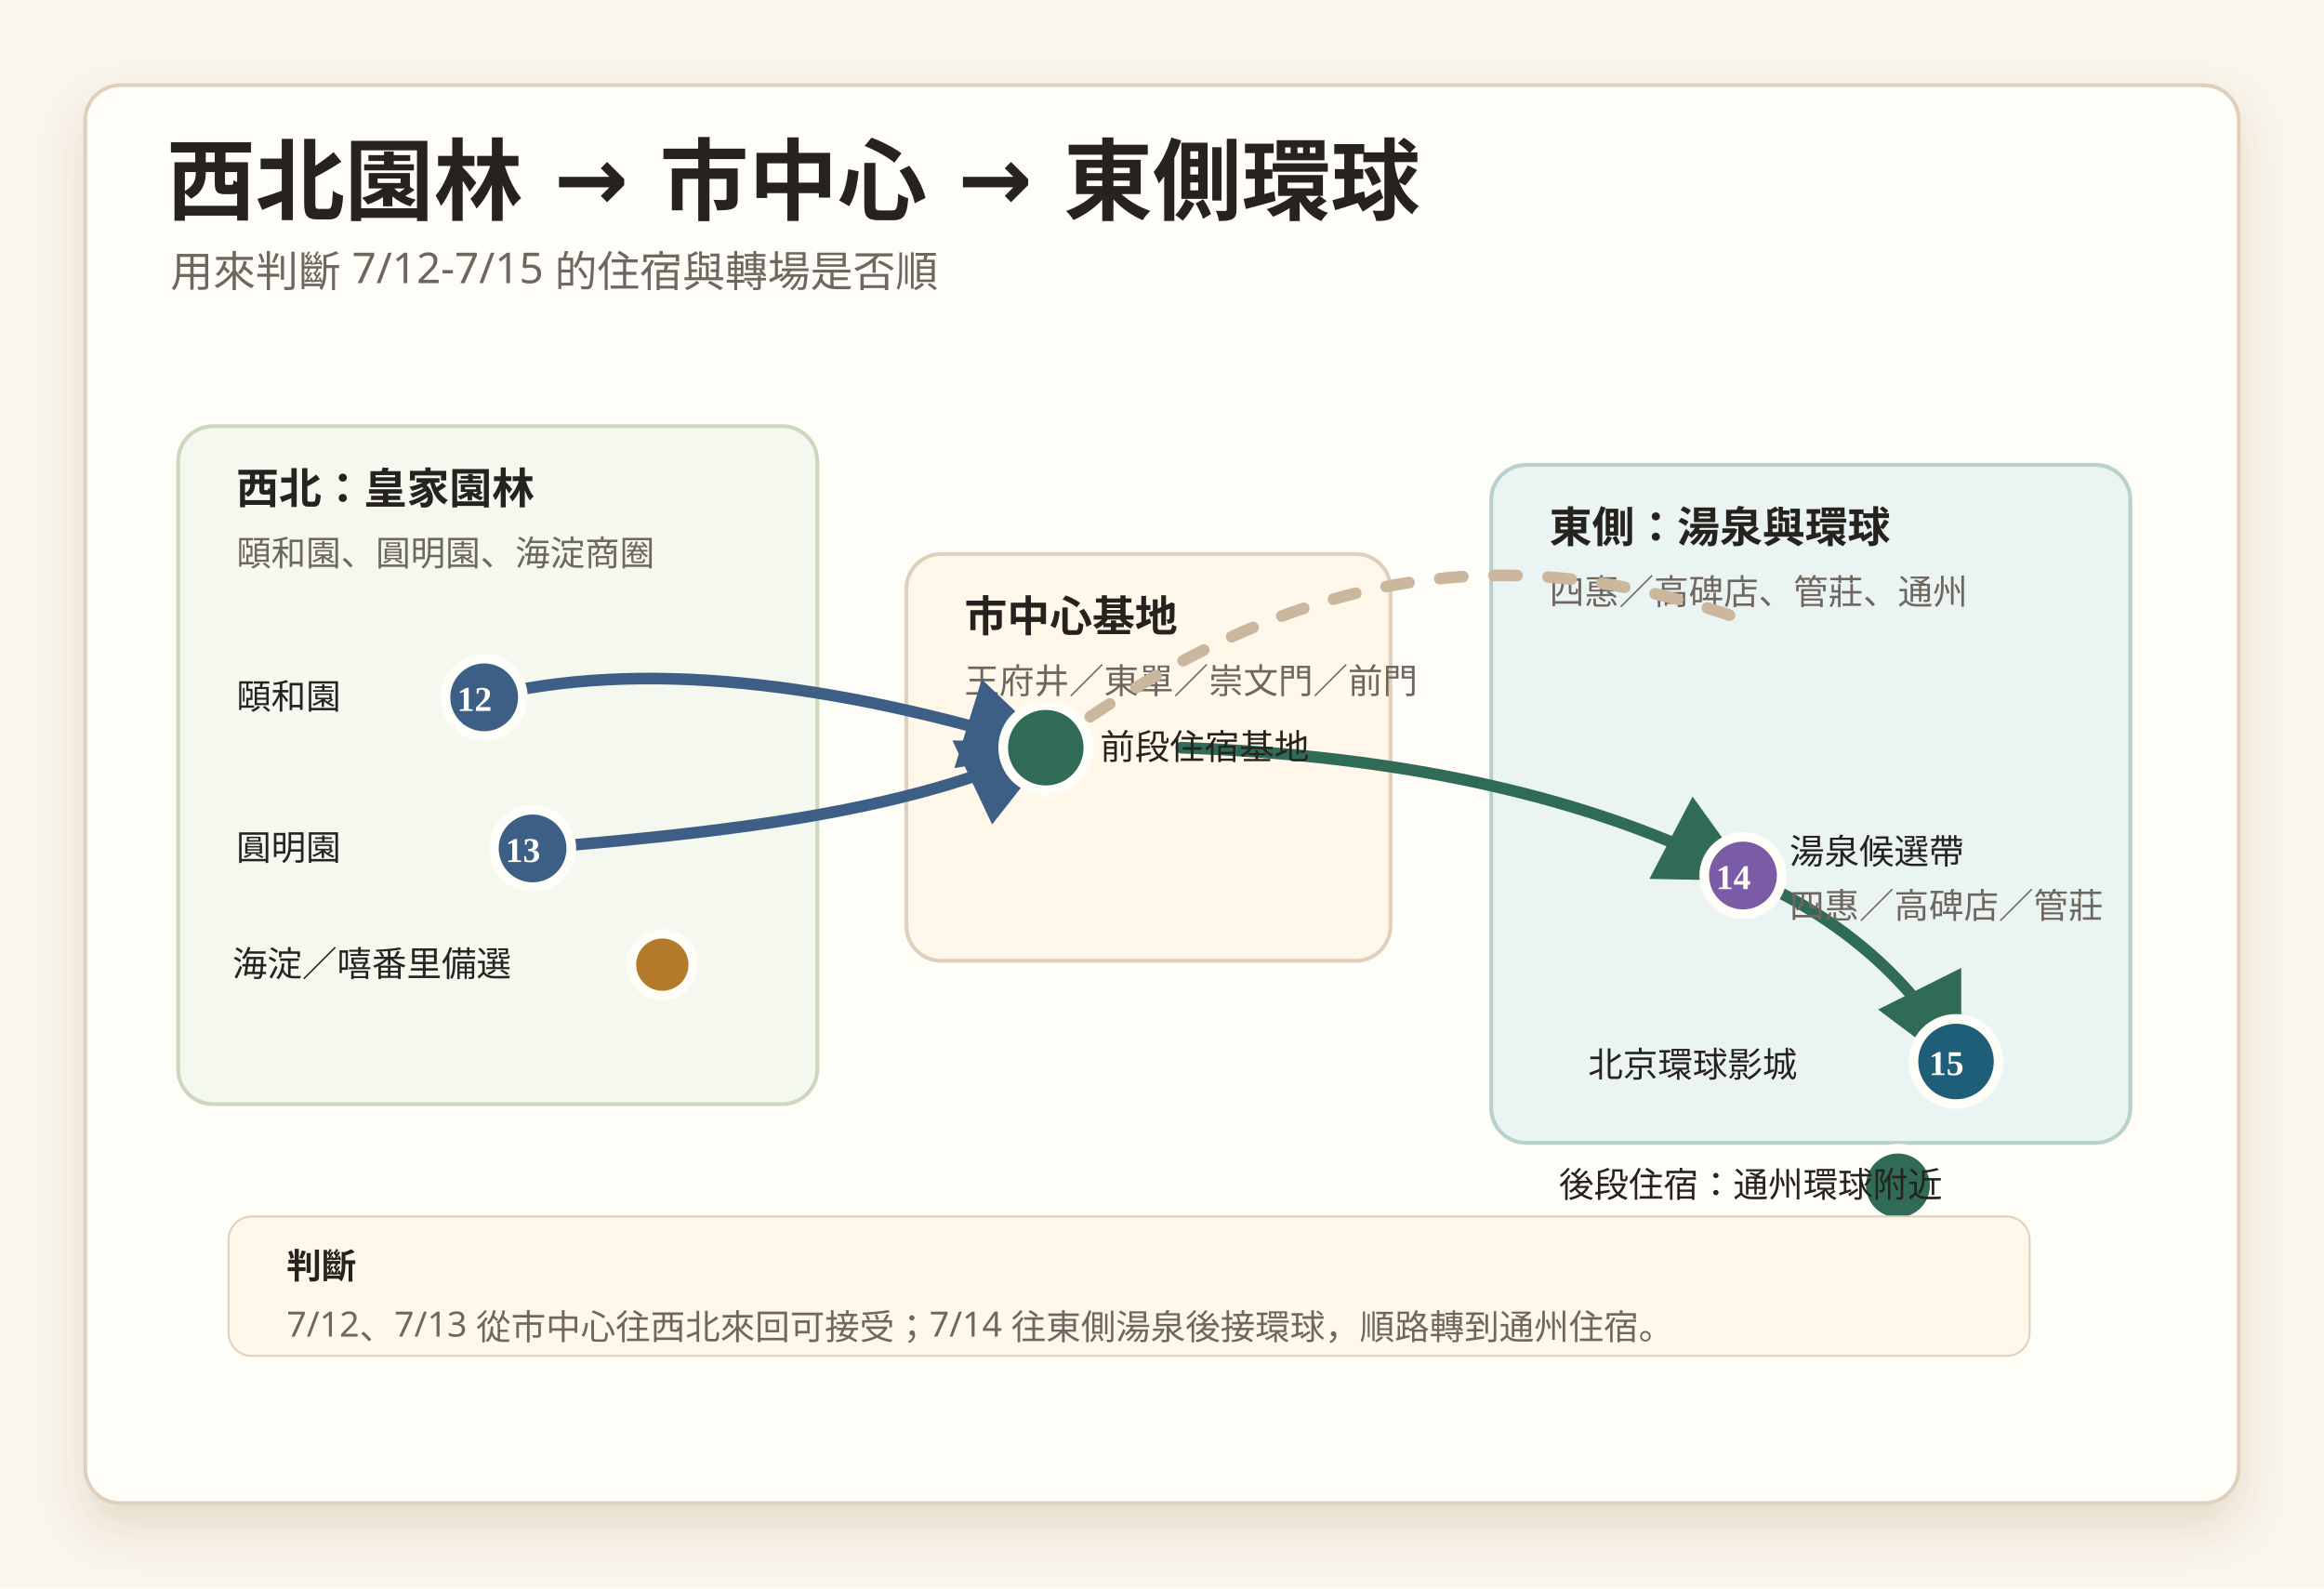
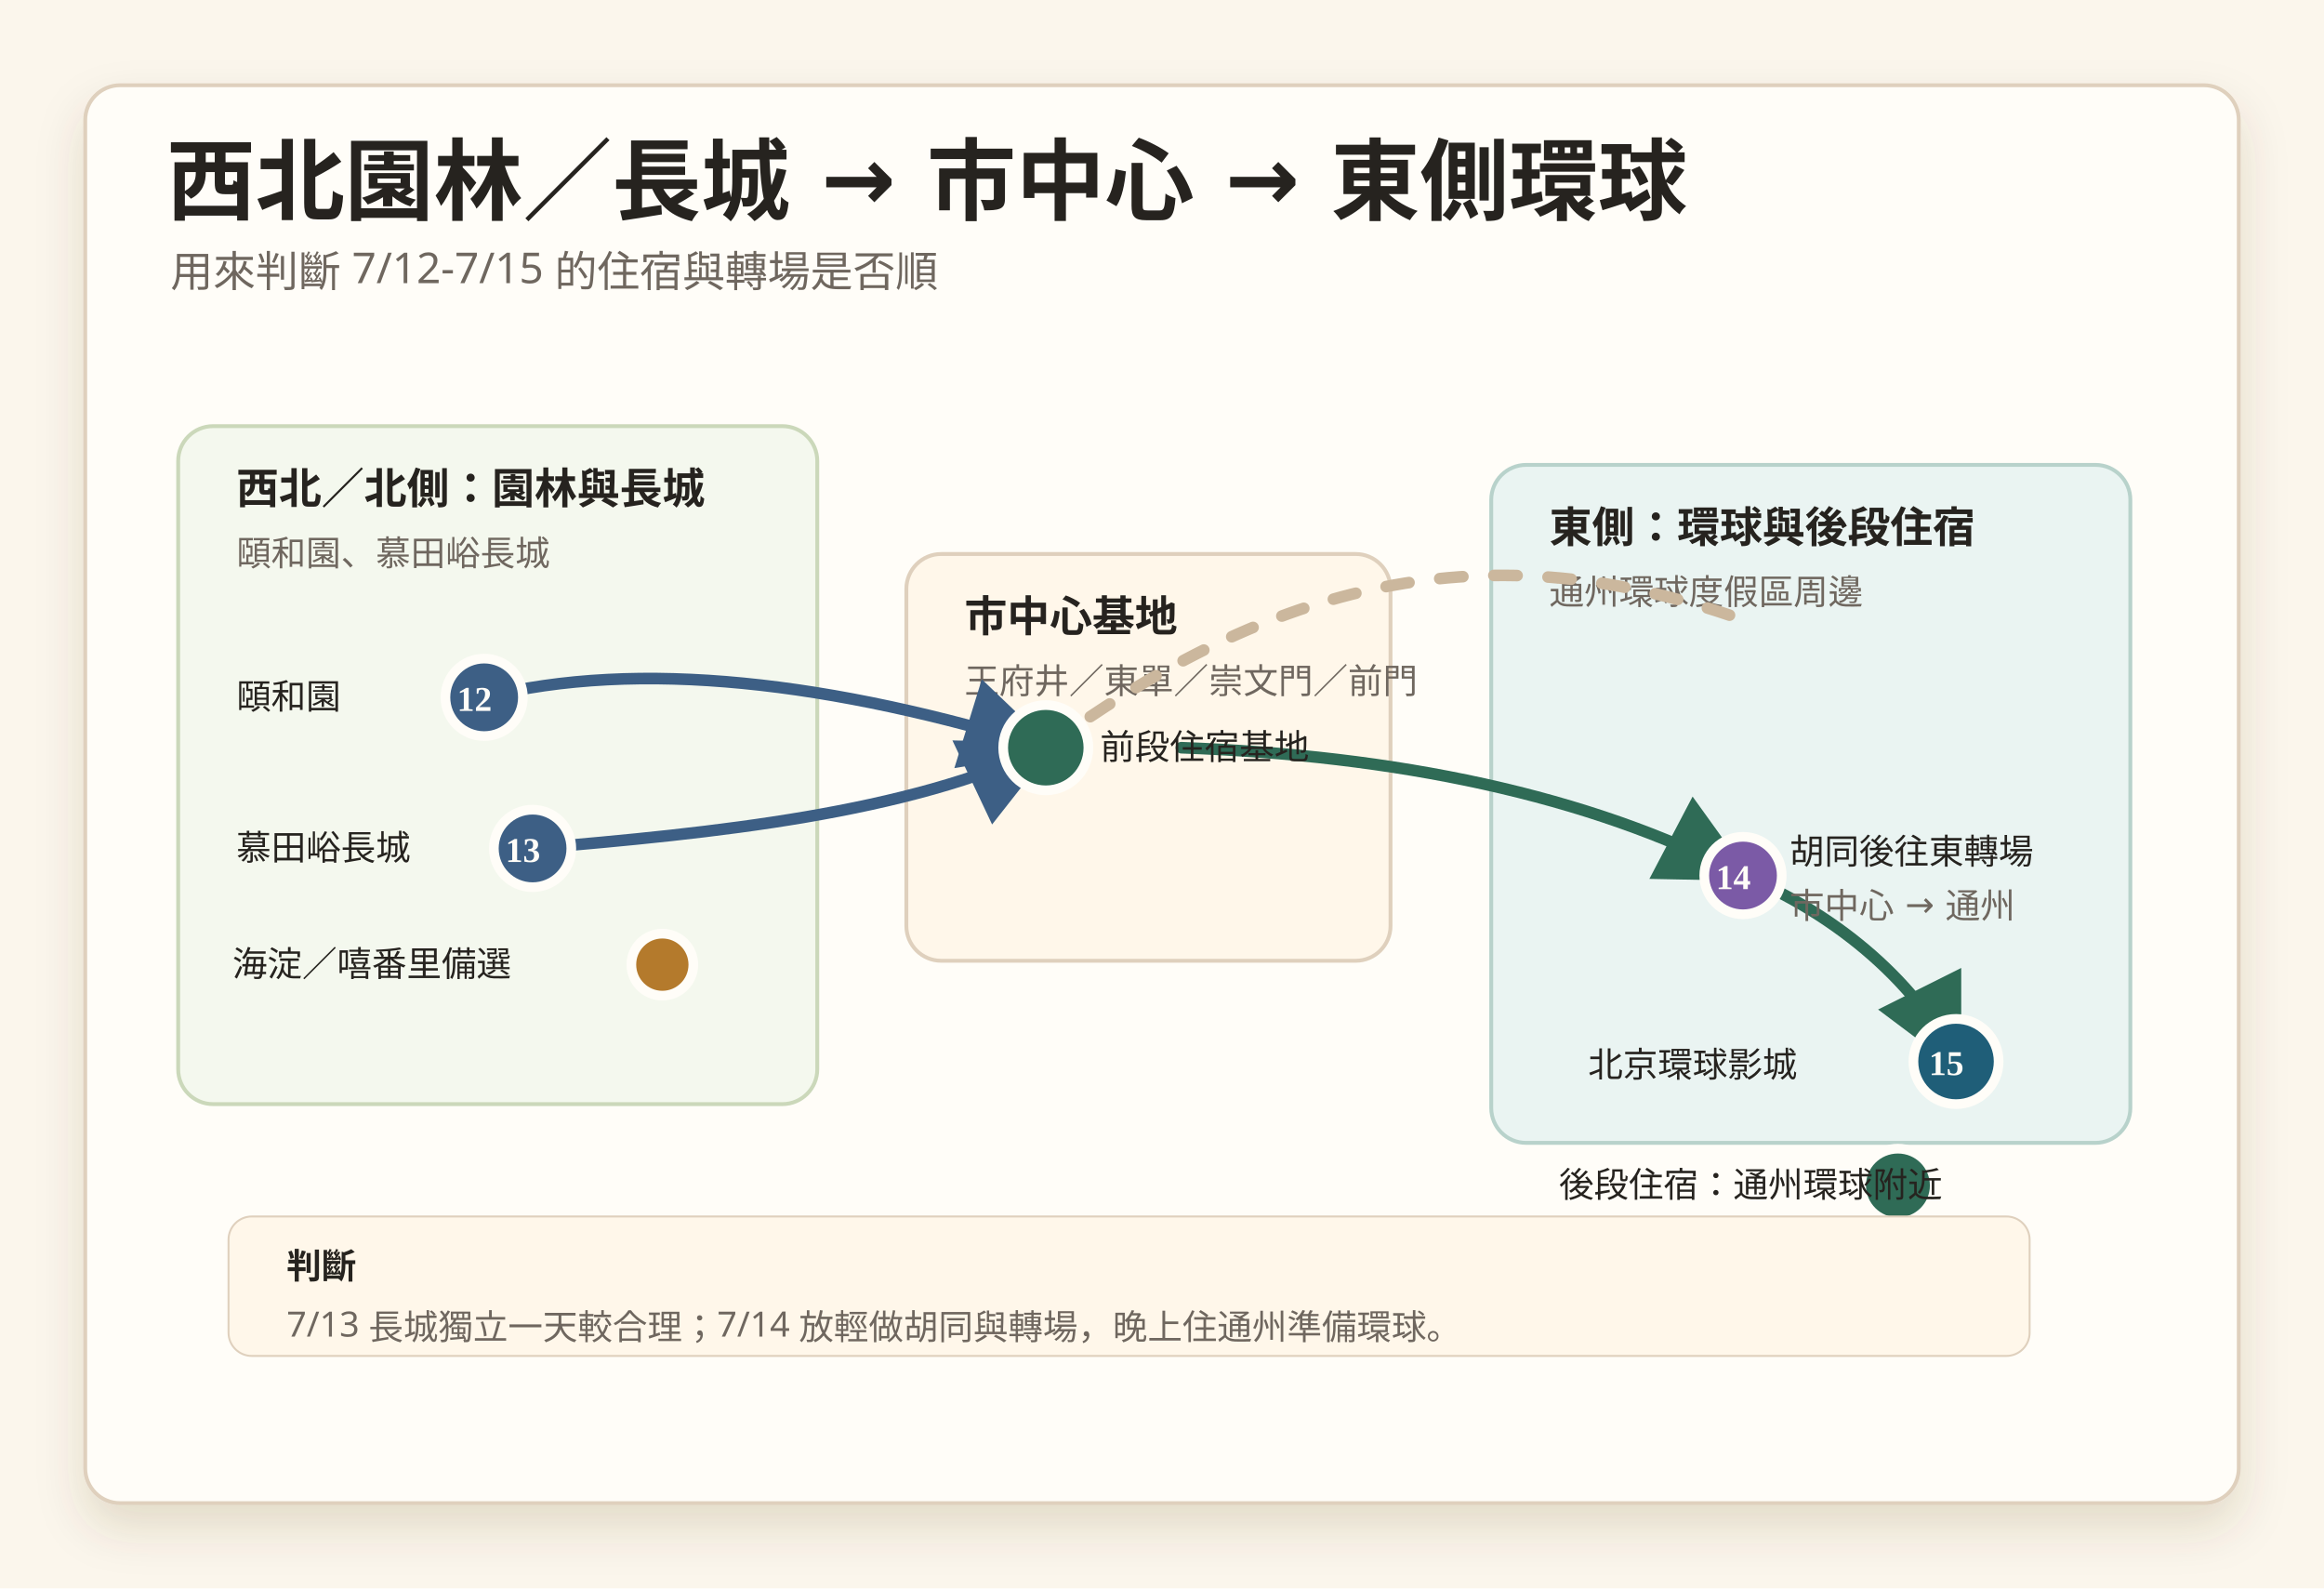
<svg xmlns="http://www.w3.org/2000/svg" width="1200" height="820" viewBox="0 0 1200 820" role="img" aria-labelledby="title desc">
  <defs>
    <style>
      .bg{fill:#fbf6ec}.panel{fill:#fffdf8;stroke:#dfd0bd;stroke-width:2}.line{fill:none;stroke:#cbb79d;stroke-width:6;stroke-linecap:round;stroke-dasharray:12 16}.west{fill:none;stroke:#3d5f85;stroke-width:6;stroke-linecap:round;stroke-linejoin:round}.east{fill:none;stroke:#2f6b56;stroke-width:6;stroke-linecap:round;stroke-linejoin:round}.label{font-family:"PingFang TC","Noto Sans TC",sans-serif;fill:#26231f}.muted{fill:#6f675f}.title{font-size:46px;font-weight:800}.small{font-size:22px}.tiny{font-size:18px}.node{stroke:#fffdf8;stroke-width:5}.stay{fill:#2f6b56}.park{fill:#3d5f85}.spa{fill:#7b5aa6}.universal{fill:#1f5e78}.shop{fill:#b47a2c}.day{font-size:18px;font-weight:800;fill:#fffdf8}.zone{fill:#f4f8ee;stroke:#cbd8ba;stroke-width:2}.eastzone{fill:#eaf4f2;stroke:#b8d2cb;stroke-width:2}.shadow{filter:url(#shadow)}
    </style>
    <filter id="shadow" x="-20%" y="-20%" width="140%" height="140%">
      <feDropShadow dx="0" dy="12" stdDeviation="12" flood-color="#5c3d20" flood-opacity=".15" />
    </filter>
    <marker id="arrowBlue" markerWidth="12" markerHeight="12" refX="9" refY="6" orient="auto" markerUnits="strokeWidth">
      <path d="M2,2 L10,6 L2,10 Z" fill="#3d5f85" />
    </marker>
    <marker id="arrowGreen" markerWidth="12" markerHeight="12" refX="9" refY="6" orient="auto" markerUnits="strokeWidth">
      <path d="M2,2 L10,6 L2,10 Z" fill="#2f6b56" />
    </marker>
  </defs>
  <rect class="bg" width="1200" height="820" />
  <rect x="44" y="44" width="1112" height="732" rx="18" class="panel shadow" />
-   <text x="86" y="110" class="label title">西北園林 → 市中心 → 東側環球</text>
+   <text x="86" y="110" class="label title">西北園林／長城 → 市中心 → 東側環球</text>
  <text x="88" y="148" class="label small muted">用來判斷 7/12-7/15 的住宿與轉場是否順</text>
  <rect x="92" y="220" width="330" height="350" rx="18" class="zone" />
-   <text x="122" y="260" class="label small" font-weight="800">西北：皇家園林</text>
-   <text x="122" y="292" class="label tiny muted">頤和園、圓明園、海淀商圈</text>
+   <text x="122" y="260" class="label small" font-weight="800">西北／北側：園林與長城</text>
+   <text x="122" y="292" class="label tiny muted">頤和園、慕田峪長城</text>
  <rect x="468" y="286" width="250" height="210" rx="18" fill="#fff7ea" stroke="#dfd0bd" stroke-width="2" />
  <text x="498" y="326" class="label small" font-weight="800">市中心基地</text>
  <text x="498" y="358" class="label tiny muted">王府井／東單／崇文門／前門</text>
  <rect x="770" y="240" width="330" height="350" rx="18" class="eastzone" />
-   <text x="800" y="280" class="label small" font-weight="800">東側：湯泉與環球</text>
-   <text x="800" y="312" class="label tiny muted">四惠／高碑店、管莊、通州</text>
+   <text x="800" y="280" class="label small" font-weight="800">東側：環球與後段住宿</text>
+   <text x="800" y="312" class="label tiny muted">通州環球度假區周邊</text>
  <path d="M250 360 C330 340 430 352 540 386" class="west" marker-end="url(#arrowBlue)" />
  <path d="M275 438 C370 430 468 420 540 386" class="west" marker-end="url(#arrowBlue)" />
  <path d="M610 386 C720 390 820 410 900 452" class="east" marker-end="url(#arrowGreen)" />
  <path d="M900 452 C944 470 988 504 1010 548" class="east" marker-end="url(#arrowGreen)" />
  <path d="M540 386 C650 306 760 270 900 320" class="line" />
  <circle cx="250" cy="360" r="20" class="park node" />
  <text x="245" y="367" text-anchor="middle" class="day">12</text>
  <text x="122" y="366" class="label tiny">頤和園</text>
  <circle cx="275" cy="438" r="20" class="park node" />
  <text x="270" y="445" text-anchor="middle" class="day">13</text>
-   <text x="122" y="444" class="label tiny">圓明園</text>
+   <text x="122" y="444" class="label tiny">慕田峪長城</text>
  <circle cx="342" cy="498" r="16" class="shop node" />
  <text x="120" y="504" class="label tiny">海淀／嘻番里備選</text>
  <circle cx="540" cy="386" r="22" class="stay node" />
  <text x="568" y="392" class="label tiny">前段住宿基地</text>
  <circle cx="900" cy="452" r="20" class="spa node" />
  <text x="895" y="459" text-anchor="middle" class="day">14</text>
-   <text x="924" y="446" class="label tiny">湯泉候選帶</text>
-   <text x="924" y="474" class="label tiny muted">四惠／高碑店／管莊</text>
+   <text x="924" y="446" class="label tiny">胡同後往東轉場</text>
+   <text x="924" y="474" class="label tiny muted">市中心 → 通州</text>
  <circle cx="1010" cy="548" r="22" class="universal node" />
  <text x="1005" y="555" text-anchor="middle" class="day">15</text>
  <text x="820" y="556" class="label tiny">北京環球影城</text>
  <circle cx="980" cy="612" r="19" class="stay node" />
  <text x="805" y="618" class="label tiny">後段住宿：通州環球附近</text>
  <rect x="118" y="628" width="930" height="72" rx="12" fill="#fff7ea" stroke="#dfd0bd" />
  <text x="148" y="660" class="label tiny" font-weight="800">判斷</text>
-   <text x="148" y="690" class="label tiny muted">7/12、7/13 從市中心往西北來回可接受；7/14 往東側湯泉後接環球，順路轉到通州住宿。</text>
+   <text x="148" y="690" class="label tiny muted">7/13 長城獨立一天較合理；7/14 放輕做胡同與轉場，晚上住通州準備環球。</text>
</svg>
